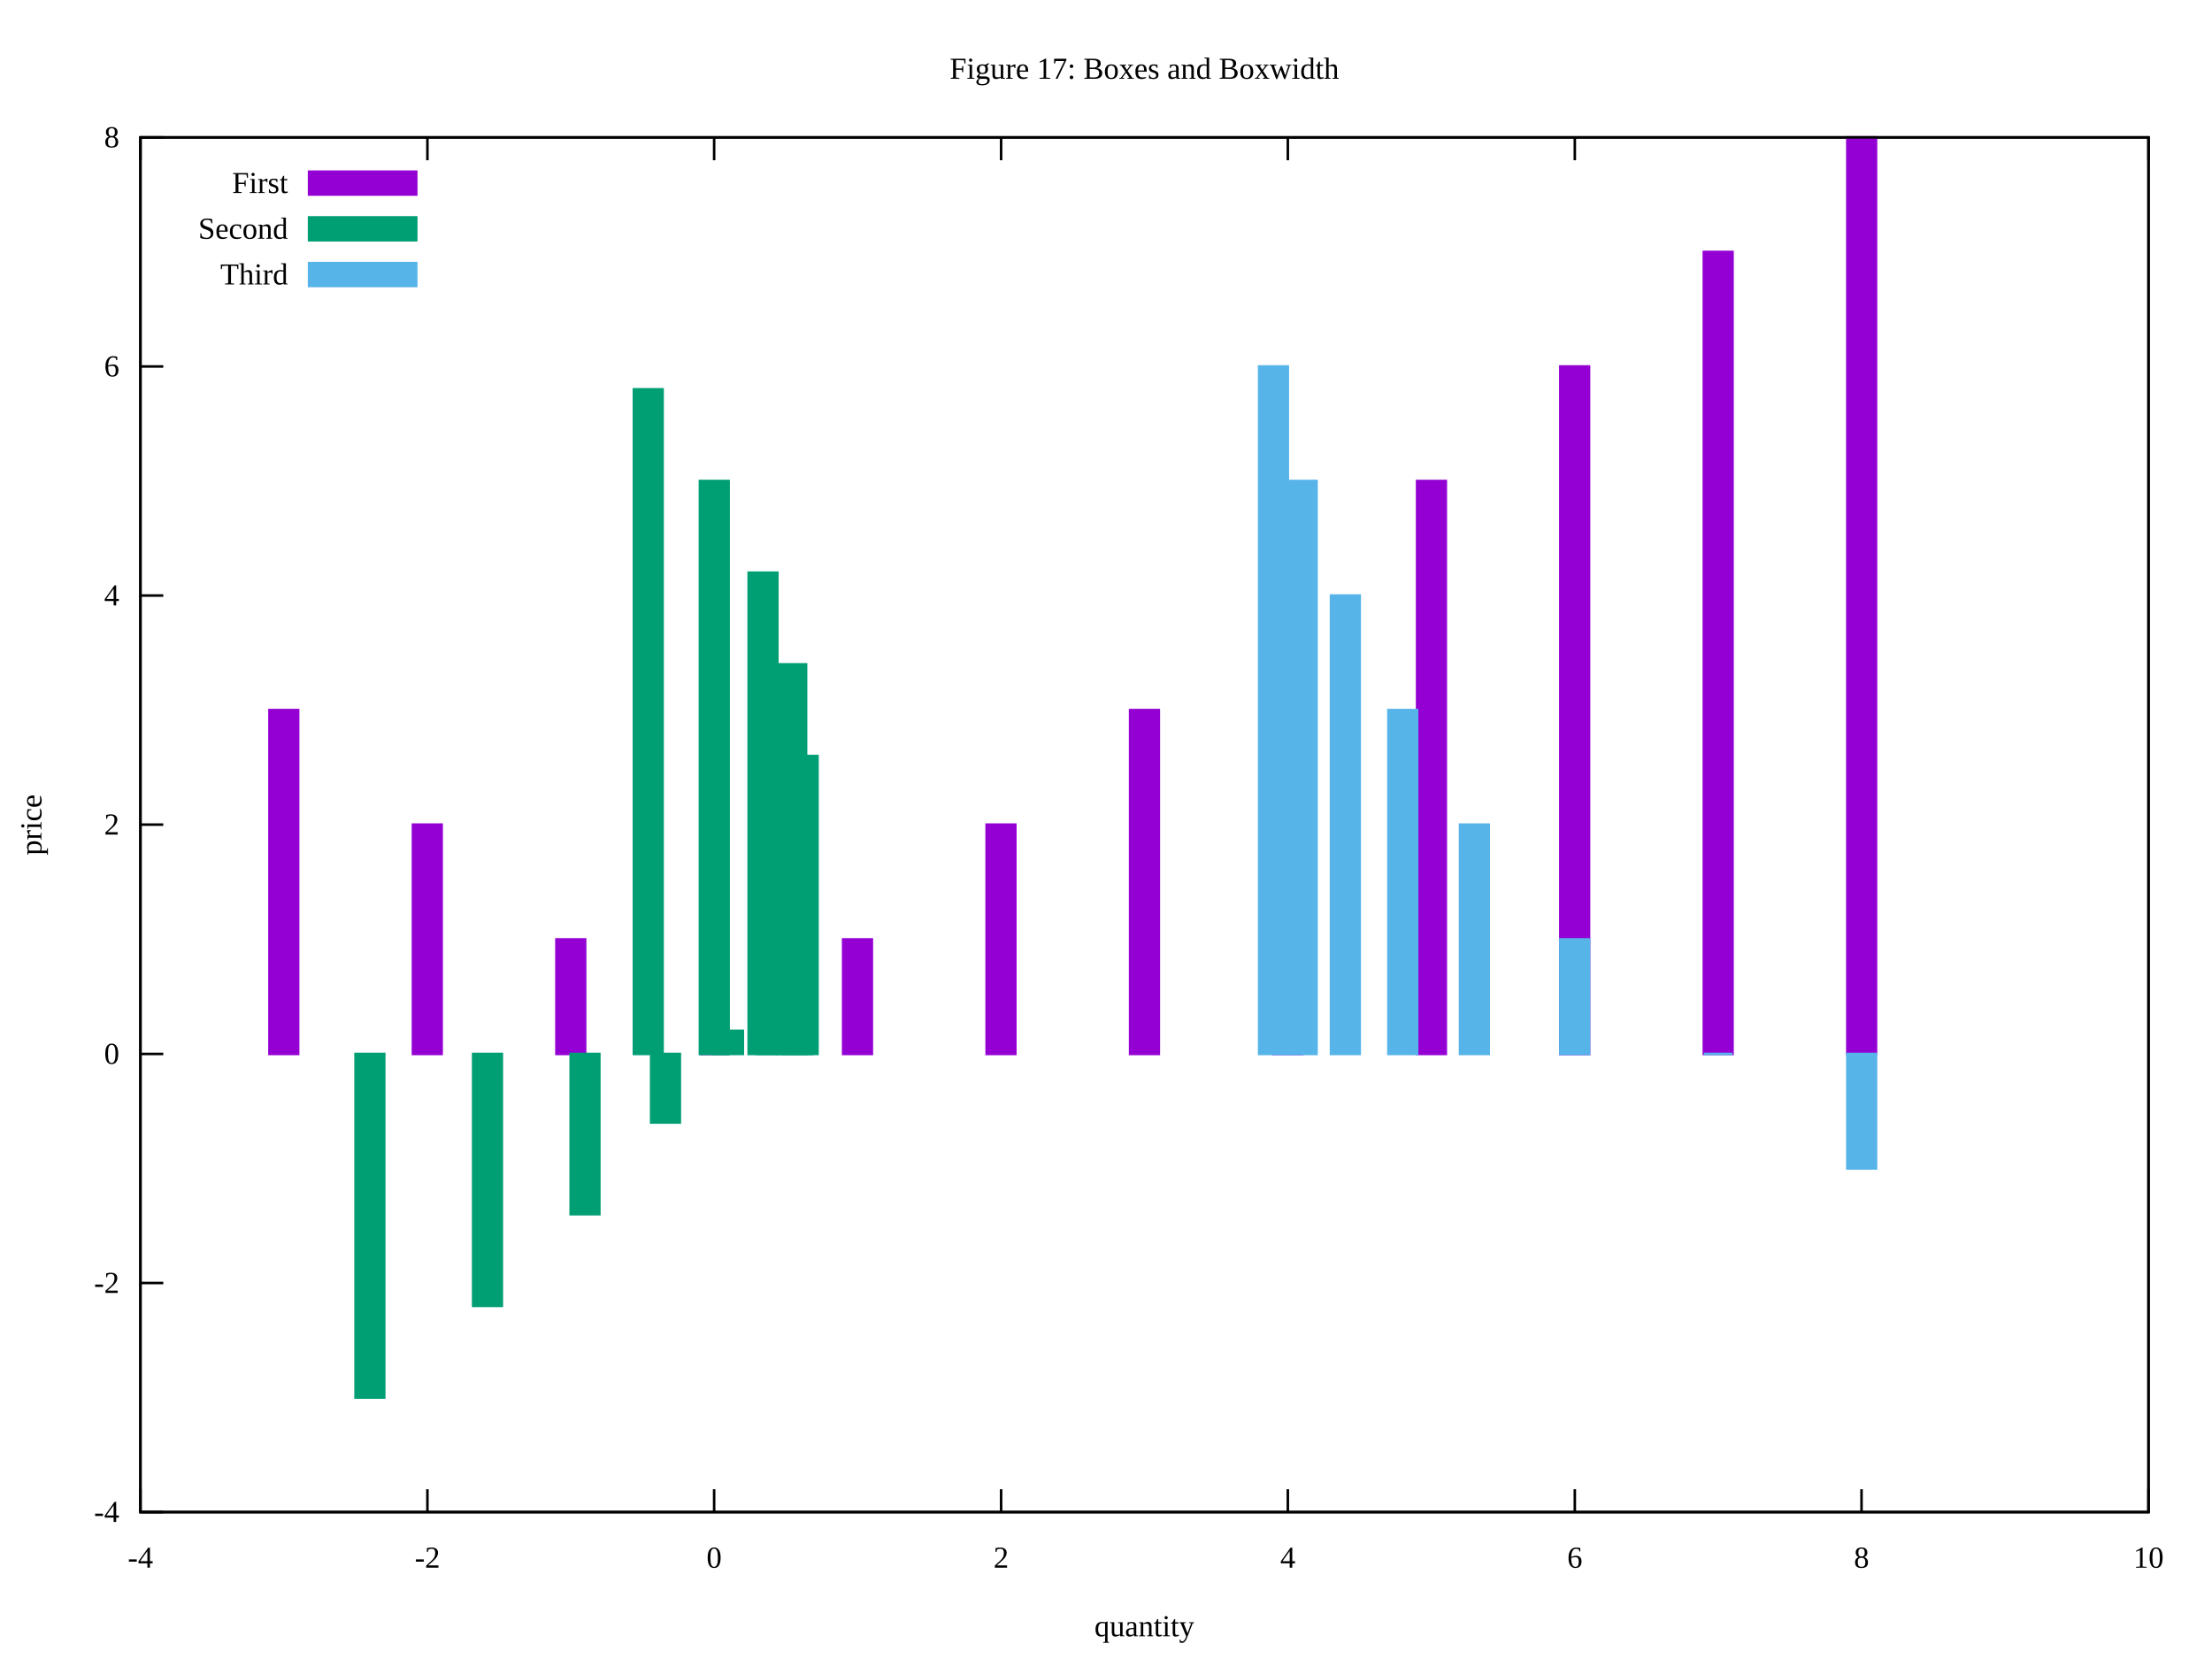
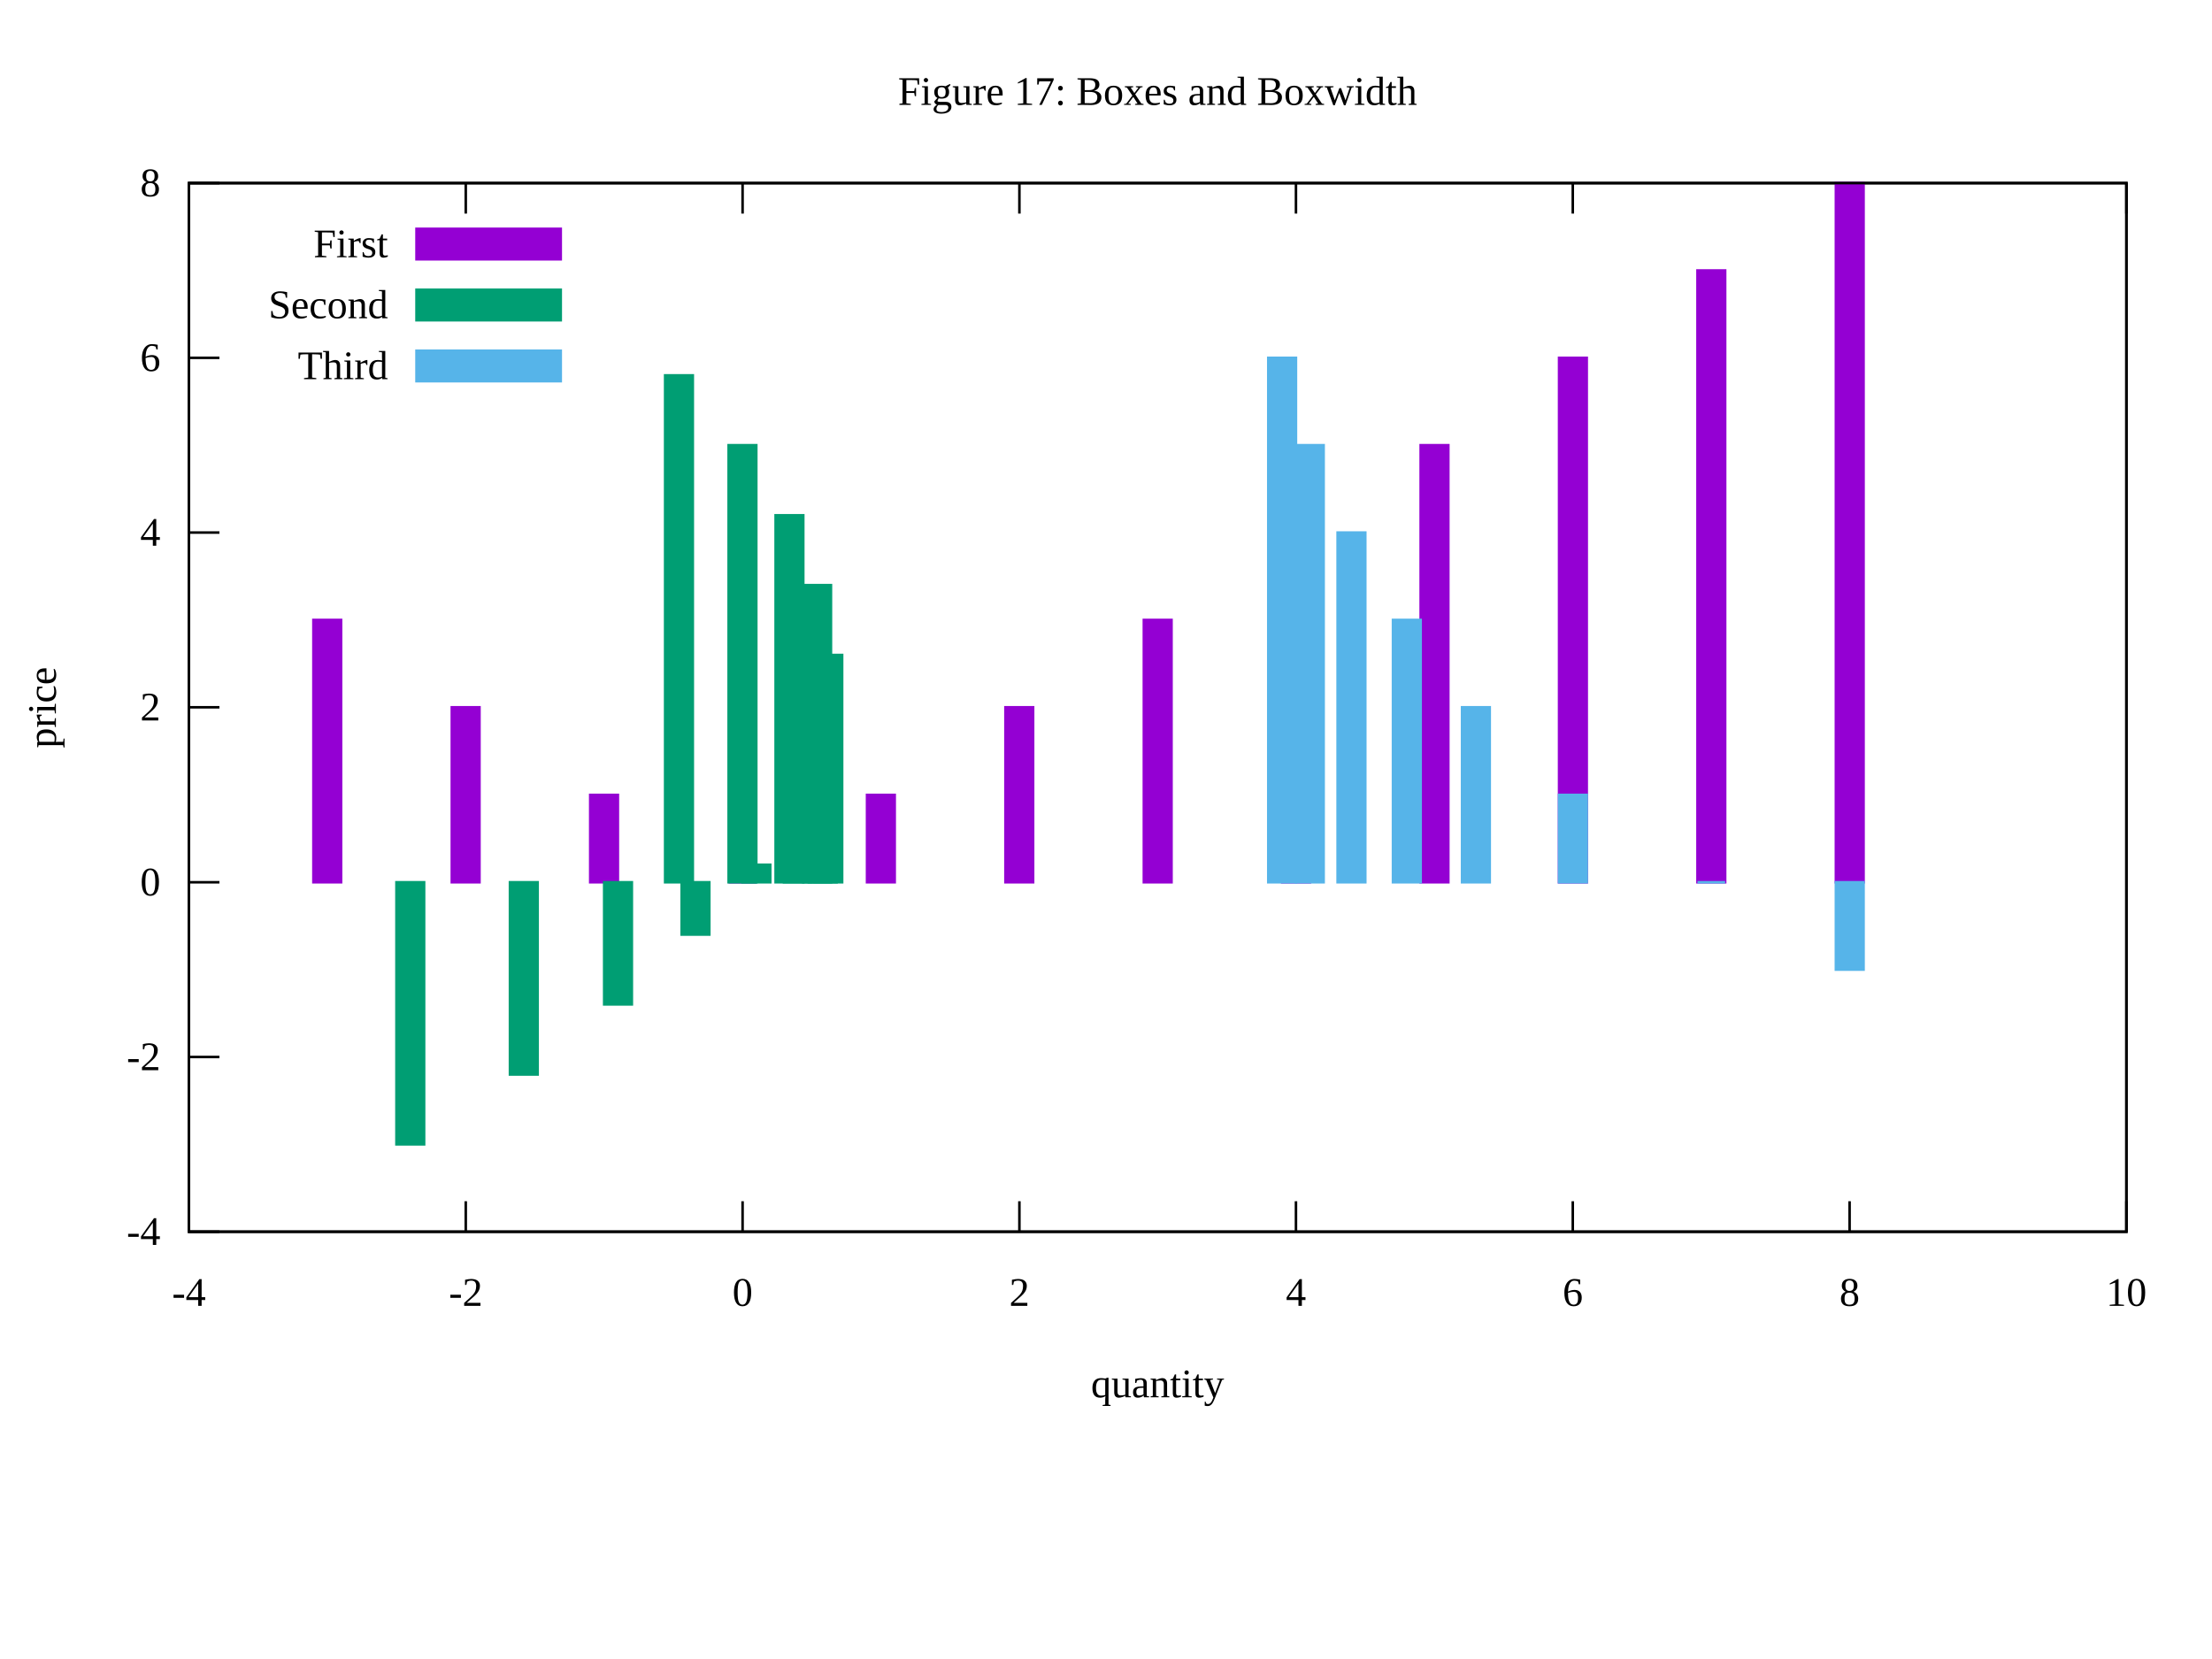
<svg xmlns="http://www.w3.org/2000/svg" xmlns:xlink="http://www.w3.org/1999/xlink" width="871" height="653" viewBox="0 0 871 653">
  <g id="gnuplot_canvas">
    <rect x="0" y="0" width="871" height="653" fill="none" />
    <defs>
      <circle id="gpDot" r="0.5" stroke-width="0.5" />
-       <path id="gpPt0" stroke-width="0.222" stroke="currentColor" d="M-1,0 h2 M0,-1 v2" />
-       <path id="gpPt1" stroke-width="0.222" stroke="currentColor" d="M-1,-1 L1,1 M1,-1 L-1,1" />
-       <path id="gpPt2" stroke-width="0.222" stroke="currentColor" d="M-1,0 L1,0 M0,-1 L0,1 M-1,-1 L1,1 M-1,1 L1,-1" />
-       <rect id="gpPt3" stroke-width="0.222" stroke="currentColor" x="-1" y="-1" width="2" height="2" />
-       <rect id="gpPt4" stroke-width="0.222" stroke="currentColor" fill="currentColor" x="-1" y="-1" width="2" height="2" />
-       <circle id="gpPt5" stroke-width="0.222" stroke="currentColor" cx="0" cy="0" r="1" />
+       <path id="gpPt0" stroke-width="0.167" stroke="currentColor" d="M-1,0 h2 M0,-1 v2" />
+       <path id="gpPt1" stroke-width="0.167" stroke="currentColor" d="M-1,-1 L1,1 M1,-1 L-1,1" />
+       <path id="gpPt2" stroke-width="0.167" stroke="currentColor" d="M-1,0 L1,0 M0,-1 L0,1 M-1,-1 L1,1 M-1,1 L1,-1" />
+       <rect id="gpPt3" stroke-width="0.167" stroke="currentColor" x="-1" y="-1" width="2" height="2" />
+       <rect id="gpPt4" stroke-width="0.167" stroke="currentColor" fill="currentColor" x="-1" y="-1" width="2" height="2" />
+       <circle id="gpPt5" stroke-width="0.167" stroke="currentColor" cx="0" cy="0" r="1" />
      <use xlink:href="#gpPt5" id="gpPt6" fill="currentColor" stroke="none" />
-       <path id="gpPt7" stroke-width="0.222" stroke="currentColor" d="M0,-1.33 L-1.33,0.67 L1.33,0.67 z" />
+       <path id="gpPt7" stroke-width="0.167" stroke="currentColor" d="M0,-1.33 L-1.33,0.67 L1.33,0.67 z" />
      <use xlink:href="#gpPt7" id="gpPt8" fill="currentColor" stroke="none" />
      <use xlink:href="#gpPt7" id="gpPt9" stroke="currentColor" transform="rotate(180)" />
      <use xlink:href="#gpPt9" id="gpPt10" fill="currentColor" stroke="none" />
      <use xlink:href="#gpPt3" id="gpPt11" stroke="currentColor" transform="rotate(45)" />
      <use xlink:href="#gpPt11" id="gpPt12" fill="currentColor" stroke="none" />
-       <path id="gpPt13" stroke-width="0.222" stroke="currentColor" d="M0,1.330 L1.265,0.411 L0.782,-1.067 L-0.782,-1.076 L-1.265,0.411 z" />
+       <path id="gpPt13" stroke-width="0.167" stroke="currentColor" d="M0,1.330 L1.265,0.411 L0.782,-1.067 L-0.782,-1.076 L-1.265,0.411 z" />
      <use xlink:href="#gpPt13" id="gpPt14" fill="currentColor" stroke="none" />
      <filter id="textbox" filterUnits="objectBoundingBox" x="0" y="0" height="1" width="1">
        <feFlood flood-color="white" flood-opacity="1" result="bgnd" />
        <feComposite in="SourceGraphic" in2="bgnd" operator="atop" />
      </filter>
      <filter id="greybox" filterUnits="objectBoundingBox" x="0" y="0" height="1" width="1">
        <feFlood flood-color="lightgrey" flood-opacity="1" result="grey" />
        <feComposite in="SourceGraphic" in2="grey" operator="atop" />
      </filter>
    </defs>
    <g fill="none" color="white" stroke="currentColor" stroke-width="1.00" stroke-linecap="butt" stroke-linejoin="miter">
</g>
    <g fill="none" color="black" stroke="currentColor" stroke-width="1.00" stroke-linecap="butt" stroke-linejoin="miter">
-       <path stroke="black" d="M55.3,595.4 L64.3,595.4  " />
-       <g transform="translate(47.0,599.3)" stroke="none" fill="black" font-family="Times New Roman" font-size="12.00" text-anchor="end">
+       <path stroke="black" d="M74.4,485.0 L86.4,485.0  " />
+       <g transform="translate(63.2,490.2)" stroke="none" fill="black" font-family="Times New Roman" font-size="16.00" text-anchor="end">
        <text>
          <tspan font-family="Times New Roman">-4</tspan>
        </text>
      </g>
    </g>
    <g fill="none" color="black" stroke="currentColor" stroke-width="1.00" stroke-linecap="butt" stroke-linejoin="miter">
-       <path stroke="black" d="M55.3,505.2 L64.3,505.2  " />
-       <g transform="translate(47.0,509.1)" stroke="none" fill="black" font-family="Times New Roman" font-size="12.00" text-anchor="end">
+       <path stroke="black" d="M74.4,416.2 L86.4,416.2  " />
+       <g transform="translate(63.2,421.4)" stroke="none" fill="black" font-family="Times New Roman" font-size="16.00" text-anchor="end">
        <text>
          <tspan font-family="Times New Roman">-2</tspan>
        </text>
      </g>
    </g>
    <g fill="none" color="black" stroke="currentColor" stroke-width="1.00" stroke-linecap="butt" stroke-linejoin="miter">
-       <path stroke="black" d="M55.3,415.0 L64.3,415.0  " />
-       <g transform="translate(47.0,418.9)" stroke="none" fill="black" font-family="Times New Roman" font-size="12.00" text-anchor="end">
+       <path stroke="black" d="M74.4,347.4 L86.4,347.4  " />
+       <g transform="translate(63.2,352.6)" stroke="none" fill="black" font-family="Times New Roman" font-size="16.00" text-anchor="end">
        <text>
          <tspan font-family="Times New Roman"> 0</tspan>
        </text>
      </g>
    </g>
    <g fill="none" color="black" stroke="currentColor" stroke-width="1.00" stroke-linecap="butt" stroke-linejoin="miter">
-       <path stroke="black" d="M55.3,324.7 L64.3,324.7  " />
-       <g transform="translate(47.0,328.6)" stroke="none" fill="black" font-family="Times New Roman" font-size="12.00" text-anchor="end">
+       <path stroke="black" d="M74.4,278.5 L86.4,278.5  " />
+       <g transform="translate(63.2,283.7)" stroke="none" fill="black" font-family="Times New Roman" font-size="16.00" text-anchor="end">
        <text>
          <tspan font-family="Times New Roman"> 2</tspan>
        </text>
      </g>
    </g>
    <g fill="none" color="black" stroke="currentColor" stroke-width="1.00" stroke-linecap="butt" stroke-linejoin="miter">
-       <path stroke="black" d="M55.3,234.5 L64.3,234.5  " />
-       <g transform="translate(47.0,238.4)" stroke="none" fill="black" font-family="Times New Roman" font-size="12.00" text-anchor="end">
+       <path stroke="black" d="M74.4,209.7 L86.4,209.7  " />
+       <g transform="translate(63.2,214.9)" stroke="none" fill="black" font-family="Times New Roman" font-size="16.00" text-anchor="end">
        <text>
          <tspan font-family="Times New Roman"> 4</tspan>
        </text>
      </g>
    </g>
    <g fill="none" color="black" stroke="currentColor" stroke-width="1.00" stroke-linecap="butt" stroke-linejoin="miter">
-       <path stroke="black" d="M55.3,144.3 L64.3,144.3  " />
-       <g transform="translate(47.0,148.2)" stroke="none" fill="black" font-family="Times New Roman" font-size="12.00" text-anchor="end">
+       <path stroke="black" d="M74.4,140.9 L86.4,140.9  " />
+       <g transform="translate(63.2,146.1)" stroke="none" fill="black" font-family="Times New Roman" font-size="16.00" text-anchor="end">
        <text>
          <tspan font-family="Times New Roman"> 6</tspan>
        </text>
      </g>
    </g>
    <g fill="none" color="black" stroke="currentColor" stroke-width="1.00" stroke-linecap="butt" stroke-linejoin="miter">
-       <path stroke="black" d="M55.3,54.1 L64.3,54.1  " />
-       <g transform="translate(47.0,58.0)" stroke="none" fill="black" font-family="Times New Roman" font-size="12.00" text-anchor="end">
+       <path stroke="black" d="M74.4,72.1 L86.4,72.1  " />
+       <g transform="translate(63.2,77.3)" stroke="none" fill="black" font-family="Times New Roman" font-size="16.00" text-anchor="end">
        <text>
          <tspan font-family="Times New Roman"> 8</tspan>
        </text>
      </g>
    </g>
    <g fill="none" color="black" stroke="currentColor" stroke-width="1.00" stroke-linecap="butt" stroke-linejoin="miter">
-       <path stroke="black" d="M55.3,595.4 L55.3,586.4 M55.3,54.1 L55.3,63.1  " />
-       <g transform="translate(55.3,617.3)" stroke="none" fill="black" font-family="Times New Roman" font-size="12.00" text-anchor="middle">
+       <path stroke="black" d="M74.4,485.0 L74.4,473.0 M74.4,72.1 L74.4,84.1  " />
+       <g transform="translate(74.4,514.2)" stroke="none" fill="black" font-family="Times New Roman" font-size="16.00" text-anchor="middle">
        <text>
          <tspan font-family="Times New Roman">-4</tspan>
        </text>
      </g>
    </g>
    <g fill="none" color="black" stroke="currentColor" stroke-width="1.00" stroke-linecap="butt" stroke-linejoin="miter">
-       <path stroke="black" d="M168.3,595.4 L168.3,586.4 M168.3,54.1 L168.3,63.1  " />
-       <g transform="translate(168.3,617.3)" stroke="none" fill="black" font-family="Times New Roman" font-size="12.00" text-anchor="middle">
+       <path stroke="black" d="M183.4,485.0 L183.4,473.0 M183.4,72.1 L183.4,84.1  " />
+       <g transform="translate(183.4,514.2)" stroke="none" fill="black" font-family="Times New Roman" font-size="16.00" text-anchor="middle">
        <text>
          <tspan font-family="Times New Roman">-2</tspan>
        </text>
      </g>
    </g>
    <g fill="none" color="black" stroke="currentColor" stroke-width="1.00" stroke-linecap="butt" stroke-linejoin="miter">
-       <path stroke="black" d="M281.2,595.4 L281.2,586.4 M281.2,54.1 L281.2,63.1  " />
-       <g transform="translate(281.2,617.3)" stroke="none" fill="black" font-family="Times New Roman" font-size="12.00" text-anchor="middle">
+       <path stroke="black" d="M292.4,485.0 L292.4,473.0 M292.4,72.1 L292.4,84.1  " />
+       <g transform="translate(292.4,514.2)" stroke="none" fill="black" font-family="Times New Roman" font-size="16.00" text-anchor="middle">
        <text>
          <tspan font-family="Times New Roman"> 0</tspan>
        </text>
      </g>
    </g>
    <g fill="none" color="black" stroke="currentColor" stroke-width="1.00" stroke-linecap="butt" stroke-linejoin="miter">
-       <path stroke="black" d="M394.2,595.4 L394.2,586.4 M394.2,54.1 L394.2,63.1  " />
-       <g transform="translate(394.2,617.3)" stroke="none" fill="black" font-family="Times New Roman" font-size="12.00" text-anchor="middle">
+       <path stroke="black" d="M401.4,485.0 L401.4,473.0 M401.4,72.1 L401.4,84.1  " />
+       <g transform="translate(401.4,514.2)" stroke="none" fill="black" font-family="Times New Roman" font-size="16.00" text-anchor="middle">
        <text>
          <tspan font-family="Times New Roman"> 2</tspan>
        </text>
      </g>
    </g>
    <g fill="none" color="black" stroke="currentColor" stroke-width="1.00" stroke-linecap="butt" stroke-linejoin="miter">
-       <path stroke="black" d="M507.1,595.4 L507.1,586.4 M507.1,54.1 L507.1,63.1  " />
-       <g transform="translate(507.1,617.3)" stroke="none" fill="black" font-family="Times New Roman" font-size="12.00" text-anchor="middle">
+       <path stroke="black" d="M510.3,485.0 L510.3,473.0 M510.3,72.1 L510.3,84.1  " />
+       <g transform="translate(510.3,514.2)" stroke="none" fill="black" font-family="Times New Roman" font-size="16.00" text-anchor="middle">
        <text>
          <tspan font-family="Times New Roman"> 4</tspan>
        </text>
      </g>
    </g>
    <g fill="none" color="black" stroke="currentColor" stroke-width="1.00" stroke-linecap="butt" stroke-linejoin="miter">
-       <path stroke="black" d="M620.1,595.4 L620.1,586.4 M620.1,54.1 L620.1,63.1  " />
-       <g transform="translate(620.1,617.3)" stroke="none" fill="black" font-family="Times New Roman" font-size="12.00" text-anchor="middle">
+       <path stroke="black" d="M619.3,485.0 L619.3,473.0 M619.3,72.1 L619.3,84.1  " />
+       <g transform="translate(619.3,514.2)" stroke="none" fill="black" font-family="Times New Roman" font-size="16.00" text-anchor="middle">
        <text>
          <tspan font-family="Times New Roman"> 6</tspan>
        </text>
      </g>
    </g>
    <g fill="none" color="black" stroke="currentColor" stroke-width="1.00" stroke-linecap="butt" stroke-linejoin="miter">
-       <path stroke="black" d="M733.0,595.4 L733.0,586.4 M733.0,54.1 L733.0,63.1  " />
-       <g transform="translate(733.0,617.3)" stroke="none" fill="black" font-family="Times New Roman" font-size="12.00" text-anchor="middle">
+       <path stroke="black" d="M728.3,485.0 L728.3,473.0 M728.3,72.1 L728.3,84.1  " />
+       <g transform="translate(728.3,514.2)" stroke="none" fill="black" font-family="Times New Roman" font-size="16.00" text-anchor="middle">
        <text>
          <tspan font-family="Times New Roman"> 8</tspan>
        </text>
      </g>
    </g>
    <g fill="none" color="black" stroke="currentColor" stroke-width="1.00" stroke-linecap="butt" stroke-linejoin="miter">
-       <path stroke="black" d="M846.0,595.4 L846.0,586.4 M846.0,54.1 L846.0,63.1  " />
-       <g transform="translate(846.0,617.3)" stroke="none" fill="black" font-family="Times New Roman" font-size="12.00" text-anchor="middle">
+       <path stroke="black" d="M837.3,485.0 L837.3,473.0 M837.3,72.1 L837.3,84.1  " />
+       <g transform="translate(837.3,514.2)" stroke="none" fill="black" font-family="Times New Roman" font-size="16.00" text-anchor="middle">
        <text>
          <tspan font-family="Times New Roman"> 10</tspan>
        </text>
      </g>
    </g>
    <g fill="none" color="black" stroke="currentColor" stroke-width="1.00" stroke-linecap="butt" stroke-linejoin="miter">
</g>
    <g fill="none" color="black" stroke="currentColor" stroke-width="1.00" stroke-linecap="butt" stroke-linejoin="miter">
-       <path stroke="black" d="M55.3,54.1 L55.3,595.4 L846.0,595.4 L846.0,54.1 L55.3,54.1 Z  " />
-     </g>
-     <g fill="none" color="black" stroke="currentColor" stroke-width="1.00" stroke-linecap="butt" stroke-linejoin="miter">
-       <g transform="translate(16.3,324.8) rotate(270)" stroke="none" fill="black" font-family="Times New Roman" font-size="12.00" text-anchor="middle">
+       <path stroke="black" d="M74.4,72.1 L74.4,485.0 L837.3,485.0 L837.3,72.1 L74.4,72.1 Z  " />
+     </g>
+     <g fill="none" color="black" stroke="currentColor" stroke-width="1.00" stroke-linecap="butt" stroke-linejoin="miter">
+       <g transform="translate(22.0,278.6) rotate(270)" stroke="none" fill="black" font-family="Times New Roman" font-size="16.00" text-anchor="middle">
        <text>
          <tspan font-family="Times New Roman">price</tspan>
        </text>
      </g>
    </g>
    <g fill="none" color="black" stroke="currentColor" stroke-width="1.00" stroke-linecap="butt" stroke-linejoin="miter">
-       <g transform="translate(450.6,644.3)" stroke="none" fill="black" font-family="Times New Roman" font-size="12.00" text-anchor="middle">
+       <g transform="translate(455.8,550.2)" stroke="none" fill="black" font-family="Times New Roman" font-size="16.00" text-anchor="middle">
        <text>
          <tspan font-family="Times New Roman">quantity</tspan>
        </text>
      </g>
    </g>
    <g fill="none" color="black" stroke="currentColor" stroke-width="1.00" stroke-linecap="butt" stroke-linejoin="miter">
-       <g transform="translate(450.6,31.0)" stroke="none" fill="black" font-family="Times New Roman" font-size="12.00" text-anchor="middle">
+       <g transform="translate(455.8,41.3)" stroke="none" fill="black" font-family="Times New Roman" font-size="16.00" text-anchor="middle">
        <text>
          <tspan font-family="Times New Roman">Figure 17: Boxes and Boxwidth</tspan>
        </text>
      </g>
    </g>
    <g id="gnuplot_plot_1">
      <g fill="none" color="black" stroke="currentColor" stroke-width="1.00" stroke-linecap="butt" stroke-linejoin="miter">
-         <g transform="translate(113.4,76.0)" stroke="none" fill="black" font-family="Times New Roman" font-size="12.00" text-anchor="end">
+         <g transform="translate(152.8,101.3)" stroke="none" fill="black" font-family="Times New Roman" font-size="16.00" text-anchor="end">
          <text>
            <tspan font-family="Times New Roman">First</tspan>
          </text>
        </g>
      </g>
      <g fill="none" color="black" stroke="currentColor" stroke-width="1.00" stroke-linecap="butt" stroke-linejoin="miter">
        <g stroke="none" shape-rendering="crispEdges">
-           <polygon fill="rgb(148,   0, 211)" points="121.7,76.6 163.9,76.6 163.9,67.6 121.7,67.6 " />
-         </g>
-         <path stroke="rgb(148,   0, 211)" d="M121.7,76.6 L163.9,76.6 L163.9,67.6 L121.7,67.6 L121.7,76.6 Z  " />
-       </g>
-       <g fill="none" color="black" stroke="currentColor" stroke-width="1.00" stroke-linecap="butt" stroke-linejoin="miter">
-         <g stroke="none" shape-rendering="crispEdges">
-           <polygon fill="rgb(148,   0, 211)" points="106.1,415.0 117.5,415.0 117.5,279.5 106.1,279.5 " />
-         </g>
-         <path stroke="rgb(148,   0, 211)" d="M106.1,415.0 L106.1,279.6 L117.4,279.6 L117.4,415.0 L106.1,415.0 Z  " />
-         <g stroke="none" shape-rendering="crispEdges">
-           <polygon fill="rgb(148,   0, 211)" points="162.6,415.0 174.0,415.0 174.0,324.6 162.6,324.6 " />
-         </g>
-         <path stroke="rgb(148,   0, 211)" d="M162.6,415.0 L162.6,324.7 L173.9,324.7 L173.9,415.0 L162.6,415.0 Z  " />
-         <g stroke="none" shape-rendering="crispEdges">
-           <polygon fill="rgb(148,   0, 211)" points="219.1,415.0 230.5,415.0 230.5,369.8 219.1,369.8 " />
-         </g>
-         <path stroke="rgb(148,   0, 211)" d="M219.1,415.0 L219.1,369.9 L230.4,369.9 L230.4,415.0 L219.1,415.0 Z  " />
-         <g stroke="none" shape-rendering="crispEdges">
-           <polygon fill="rgb(148,   0, 211)" points="275.6,415.0 287.0,415.0 287.0,414.9 275.6,414.9 " />
-         </g>
-         <path stroke="rgb(148,   0, 211)" d="M275.6,415.0 L286.9,415.0 L275.6,415.0 Z  " />
-         <g stroke="none" shape-rendering="crispEdges">
-           <polygon fill="rgb(148,   0, 211)" points="332.0,415.0 343.4,415.0 343.4,369.8 332.0,369.8 " />
-         </g>
-         <path stroke="rgb(148,   0, 211)" d="M332.0,415.0 L332.0,369.9 L343.3,369.9 L343.3,415.0 L332.0,415.0 Z  " />
-         <g stroke="none" shape-rendering="crispEdges">
-           <polygon fill="rgb(148,   0, 211)" points="388.5,415.0 399.9,415.0 399.9,324.6 388.5,324.6 " />
-         </g>
-         <path stroke="rgb(148,   0, 211)" d="M388.5,415.0 L388.5,324.7 L399.8,324.7 L399.8,415.0 L388.5,415.0 Z  " />
-         <g stroke="none" shape-rendering="crispEdges">
-           <polygon fill="rgb(148,   0, 211)" points="445.0,415.0 456.4,415.0 456.4,279.5 445.0,279.5 " />
-         </g>
-         <path stroke="rgb(148,   0, 211)" d="M445.0,415.0 L445.0,279.6 L456.3,279.6 L456.3,415.0 L445.0,415.0 Z  " />
-         <g stroke="none" shape-rendering="crispEdges">
-           <polygon fill="rgb(148,   0, 211)" points="501.5,415.0 512.9,415.0 512.9,234.4 501.5,234.4 " />
-         </g>
-         <path stroke="rgb(148,   0, 211)" d="M501.5,415.0 L501.5,234.5 L512.8,234.5 L512.8,415.0 L501.5,415.0 Z  " />
-         <g stroke="none" shape-rendering="crispEdges">
-           <polygon fill="rgb(148,   0, 211)" points="558.0,415.0 569.4,415.0 569.4,189.3 558.0,189.3 " />
-         </g>
-         <path stroke="rgb(148,   0, 211)" d="M558.0,415.0 L558.0,189.4 L569.3,189.4 L569.3,415.0 L558.0,415.0 Z  " />
-         <g stroke="none" shape-rendering="crispEdges">
-           <polygon fill="rgb(148,   0, 211)" points="614.4,415.0 625.8,415.0 625.8,144.2 614.4,144.2 " />
-         </g>
-         <path stroke="rgb(148,   0, 211)" d="M614.4,415.0 L614.4,144.3 L625.7,144.3 L625.7,415.0 L614.4,415.0 Z  " />
-         <g stroke="none" shape-rendering="crispEdges">
-           <polygon fill="rgb(148,   0, 211)" points="670.9,415.0 682.3,415.0 682.3,99.1 670.9,99.1 " />
-         </g>
-         <path stroke="rgb(148,   0, 211)" d="M670.9,415.0 L670.9,99.2 L682.2,99.2 L682.2,415.0 L670.9,415.0 Z  " />
-         <g stroke="none" shape-rendering="crispEdges">
-           <polygon fill="rgb(148,   0, 211)" points="727.4,415.0 738.8,415.0 738.8,54.0 727.4,54.0 " />
-         </g>
-         <path stroke="rgb(148,   0, 211)" d="M727.4,415.0 L727.4,54.1 L738.7,54.1 L738.7,415.0 L727.4,415.0 Z  " />
+           <polygon fill="rgb(148,   0, 211)" points="164.0,102.1 220.8,102.1 220.8,90.1 164.0,90.1 " />
+         </g>
+         <path stroke="rgb(148,   0, 211)" d="M164.0,102.1 L220.8,102.1 L220.8,90.1 L164.0,90.1 L164.0,102.1 Z  " />
+       </g>
+       <g fill="none" color="black" stroke="currentColor" stroke-width="1.00" stroke-linecap="butt" stroke-linejoin="miter">
+         <g stroke="none" shape-rendering="crispEdges">
+           <polygon fill="rgb(148,   0, 211)" points="123.4,347.4 134.4,347.4 134.4,244.0 123.4,244.0 " />
+         </g>
+         <path stroke="rgb(148,   0, 211)" d="M123.4,347.4 L123.4,244.1 L134.3,244.1 L134.3,347.4 L123.4,347.4 Z  " />
+         <g stroke="none" shape-rendering="crispEdges">
+           <polygon fill="rgb(148,   0, 211)" points="177.9,347.4 188.9,347.4 188.9,278.4 177.9,278.4 " />
+         </g>
+         <path stroke="rgb(148,   0, 211)" d="M177.9,347.4 L177.9,278.5 L188.8,278.5 L188.8,347.4 L177.9,347.4 Z  " />
+         <g stroke="none" shape-rendering="crispEdges">
+           <polygon fill="rgb(148,   0, 211)" points="232.4,347.4 243.4,347.4 243.4,312.9 232.4,312.9 " />
+         </g>
+         <path stroke="rgb(148,   0, 211)" d="M232.4,347.4 L232.4,313.0 L243.3,313.0 L243.3,347.4 L232.4,347.4 Z  " />
+         <g stroke="none" shape-rendering="crispEdges">
+           <polygon fill="rgb(148,   0, 211)" points="286.9,347.4 297.9,347.4 297.9,347.3 286.9,347.3 " />
+         </g>
+         <path stroke="rgb(148,   0, 211)" d="M286.9,347.4 L297.8,347.4 L286.9,347.4 Z  " />
+         <g stroke="none" shape-rendering="crispEdges">
+           <polygon fill="rgb(148,   0, 211)" points="341.4,347.4 352.4,347.4 352.4,312.9 341.4,312.9 " />
+         </g>
+         <path stroke="rgb(148,   0, 211)" d="M341.4,347.4 L341.4,313.0 L352.3,313.0 L352.3,347.4 L341.4,347.4 Z  " />
+         <g stroke="none" shape-rendering="crispEdges">
+           <polygon fill="rgb(148,   0, 211)" points="395.9,347.4 406.9,347.4 406.9,278.4 395.9,278.4 " />
+         </g>
+         <path stroke="rgb(148,   0, 211)" d="M395.9,347.4 L395.9,278.5 L406.8,278.5 L406.8,347.4 L395.9,347.4 Z  " />
+         <g stroke="none" shape-rendering="crispEdges">
+           <polygon fill="rgb(148,   0, 211)" points="450.4,347.4 461.4,347.4 461.4,244.0 450.4,244.0 " />
+         </g>
+         <path stroke="rgb(148,   0, 211)" d="M450.4,347.4 L450.4,244.1 L461.3,244.1 L461.3,347.4 L450.4,347.4 Z  " />
+         <g stroke="none" shape-rendering="crispEdges">
+           <polygon fill="rgb(148,   0, 211)" points="504.9,347.4 515.9,347.4 515.9,209.6 504.9,209.6 " />
+         </g>
+         <path stroke="rgb(148,   0, 211)" d="M504.9,347.4 L504.9,209.7 L515.8,209.7 L515.8,347.4 L504.9,347.4 Z  " />
+         <g stroke="none" shape-rendering="crispEdges">
+           <polygon fill="rgb(148,   0, 211)" points="559.4,347.4 570.4,347.4 570.4,175.2 559.4,175.2 " />
+         </g>
+         <path stroke="rgb(148,   0, 211)" d="M559.4,347.4 L559.4,175.3 L570.3,175.3 L570.3,347.4 L559.4,347.4 Z  " />
+         <g stroke="none" shape-rendering="crispEdges">
+           <polygon fill="rgb(148,   0, 211)" points="613.9,347.4 624.9,347.4 624.9,140.8 613.9,140.8 " />
+         </g>
+         <path stroke="rgb(148,   0, 211)" d="M613.9,347.4 L613.9,140.9 L624.8,140.9 L624.8,347.4 L613.9,347.4 Z  " />
+         <g stroke="none" shape-rendering="crispEdges">
+           <polygon fill="rgb(148,   0, 211)" points="668.4,347.4 679.4,347.4 679.4,106.4 668.4,106.4 " />
+         </g>
+         <path stroke="rgb(148,   0, 211)" d="M668.4,347.4 L668.4,106.5 L679.3,106.5 L679.3,347.4 L668.4,347.4 Z  " />
+         <g stroke="none" shape-rendering="crispEdges">
+           <polygon fill="rgb(148,   0, 211)" points="722.9,347.4 733.9,347.4 733.9,72.0 722.9,72.0 " />
+         </g>
+         <path stroke="rgb(148,   0, 211)" d="M722.9,347.4 L722.9,72.1 L733.8,72.1 L733.8,347.4 L722.9,347.4 Z  " />
      </g>
    </g>
    <g id="gnuplot_plot_2">
      <g fill="none" color="black" stroke="currentColor" stroke-width="1.00" stroke-linecap="butt" stroke-linejoin="miter">
-         <g transform="translate(113.4,94.0)" stroke="none" fill="black" font-family="Times New Roman" font-size="12.00" text-anchor="end">
+         <g transform="translate(152.8,125.3)" stroke="none" fill="black" font-family="Times New Roman" font-size="16.00" text-anchor="end">
          <text>
            <tspan font-family="Times New Roman">Second</tspan>
          </text>
        </g>
      </g>
      <g fill="none" color="black" stroke="currentColor" stroke-width="1.00" stroke-linecap="butt" stroke-linejoin="miter">
        <g stroke="none" shape-rendering="crispEdges">
-           <polygon fill="rgb(  0, 158, 115)" points="121.7,94.6 163.9,94.6 163.9,85.6 121.7,85.6 " />
-         </g>
-         <path stroke="rgb(  0, 158, 115)" d="M121.7,94.6 L163.9,94.6 L163.9,85.6 L121.7,85.6 L121.7,94.6 Z  " />
-       </g>
-       <g fill="none" color="black" stroke="currentColor" stroke-width="1.00" stroke-linecap="butt" stroke-linejoin="miter">
-         <g stroke="none" shape-rendering="crispEdges">
-           <polygon fill="rgb(  0, 158, 115)" points="140.0,550.3 151.4,550.3 151.4,414.9 140.0,414.9 " />
-         </g>
-         <path stroke="rgb(  0, 158, 115)" d="M140.0,415.0 L140.0,550.3 L151.3,550.3 L151.3,415.0 L140.0,415.0 Z  " />
-         <g stroke="none" shape-rendering="crispEdges">
-           <polygon fill="rgb(  0, 158, 115)" points="186.3,514.2 197.7,514.2 197.7,414.9 186.3,414.9 " />
-         </g>
-         <path stroke="rgb(  0, 158, 115)" d="M186.3,415.0 L186.3,514.2 L197.6,514.2 L197.6,415.0 L186.3,415.0 Z  " />
-         <g stroke="none" shape-rendering="crispEdges">
-           <polygon fill="rgb(  0, 158, 115)" points="224.7,478.1 236.1,478.1 236.1,414.9 224.7,414.9 " />
-         </g>
-         <path stroke="rgb(  0, 158, 115)" d="M224.7,415.0 L224.7,478.1 L236.0,478.1 L236.0,415.0 L224.7,415.0 Z  " />
-         <g stroke="none" shape-rendering="crispEdges">
-           <polygon fill="rgb(  0, 158, 115)" points="256.4,442.0 267.8,442.0 267.8,414.9 256.4,414.9 " />
-         </g>
-         <path stroke="rgb(  0, 158, 115)" d="M256.4,415.0 L256.4,442.0 L267.7,442.0 L267.7,415.0 L256.4,415.0 Z  " />
-         <g stroke="none" shape-rendering="crispEdges">
-           <polygon fill="rgb(  0, 158, 115)" points="281.2,415.0 292.6,415.0 292.6,405.8 281.2,405.8 " />
-         </g>
-         <path stroke="rgb(  0, 158, 115)" d="M281.2,415.0 L281.2,405.9 L292.5,405.9 L292.5,415.0 L281.2,415.0 Z  " />
-         <g stroke="none" shape-rendering="crispEdges">
-           <polygon fill="rgb(  0, 158, 115)" points="298.2,415.0 309.6,415.0 309.6,369.8 298.2,369.8 " />
-         </g>
-         <path stroke="rgb(  0, 158, 115)" d="M298.2,415.0 L298.2,369.9 L309.5,369.9 L309.5,415.0 L298.2,415.0 Z  " />
-         <g stroke="none" shape-rendering="crispEdges">
-           <polygon fill="rgb(  0, 158, 115)" points="308.3,415.0 319.7,415.0 319.7,333.7 308.3,333.7 " />
-         </g>
-         <path stroke="rgb(  0, 158, 115)" d="M308.3,415.0 L308.3,333.8 L319.6,333.8 L319.6,415.0 L308.3,415.0 Z  " />
-         <g stroke="none" shape-rendering="crispEdges">
-           <polygon fill="rgb(  0, 158, 115)" points="310.6,415.0 322.0,415.0 322.0,297.6 310.6,297.6 " />
-         </g>
-         <path stroke="rgb(  0, 158, 115)" d="M310.6,415.0 L310.6,297.7 L321.9,297.7 L321.9,415.0 L310.6,415.0 Z  " />
-         <g stroke="none" shape-rendering="crispEdges">
-           <polygon fill="rgb(  0, 158, 115)" points="306.1,415.0 317.5,415.0 317.5,261.5 306.1,261.5 " />
-         </g>
-         <path stroke="rgb(  0, 158, 115)" d="M306.1,415.0 L306.1,261.6 L317.4,261.6 L317.4,415.0 L306.1,415.0 Z  " />
-         <g stroke="none" shape-rendering="crispEdges">
-           <polygon fill="rgb(  0, 158, 115)" points="294.8,415.0 306.2,415.0 306.2,225.4 294.8,225.4 " />
-         </g>
-         <path stroke="rgb(  0, 158, 115)" d="M294.8,415.0 L294.8,225.5 L306.1,225.5 L306.1,415.0 L294.8,415.0 Z  " />
-         <g stroke="none" shape-rendering="crispEdges">
-           <polygon fill="rgb(  0, 158, 115)" points="275.6,415.0 287.0,415.0 287.0,189.3 275.6,189.3 " />
-         </g>
-         <path stroke="rgb(  0, 158, 115)" d="M275.6,415.0 L275.6,189.4 L286.9,189.4 L286.9,415.0 L275.6,415.0 Z  " />
-         <g stroke="none" shape-rendering="crispEdges">
-           <polygon fill="rgb(  0, 158, 115)" points="249.6,415.0 261.0,415.0 261.0,153.2 249.6,153.2 " />
-         </g>
-         <path stroke="rgb(  0, 158, 115)" d="M249.6,415.0 L249.6,153.3 L260.9,153.3 L260.9,415.0 L249.6,415.0 Z  " />
+           <polygon fill="rgb(  0, 158, 115)" points="164.0,126.1 220.8,126.1 220.8,114.1 164.0,114.1 " />
+         </g>
+         <path stroke="rgb(  0, 158, 115)" d="M164.0,126.1 L220.8,126.1 L220.8,114.1 L164.0,114.1 L164.0,126.1 Z  " />
+       </g>
+       <g fill="none" color="black" stroke="currentColor" stroke-width="1.00" stroke-linecap="butt" stroke-linejoin="miter">
+         <g stroke="none" shape-rendering="crispEdges">
+           <polygon fill="rgb(  0, 158, 115)" points="156.1,450.6 167.1,450.6 167.1,347.3 156.1,347.3 " />
+         </g>
+         <path stroke="rgb(  0, 158, 115)" d="M156.1,347.4 L156.1,450.6 L167.0,450.6 L167.0,347.4 L156.1,347.4 Z  " />
+         <g stroke="none" shape-rendering="crispEdges">
+           <polygon fill="rgb(  0, 158, 115)" points="200.8,423.1 211.8,423.1 211.8,347.3 200.8,347.3 " />
+         </g>
+         <path stroke="rgb(  0, 158, 115)" d="M200.8,347.4 L200.8,423.1 L211.7,423.1 L211.7,347.4 L200.8,347.4 Z  " />
+         <g stroke="none" shape-rendering="crispEdges">
+           <polygon fill="rgb(  0, 158, 115)" points="237.9,395.5 248.9,395.5 248.9,347.3 237.9,347.3 " />
+         </g>
+         <path stroke="rgb(  0, 158, 115)" d="M237.9,347.4 L237.9,395.5 L248.8,395.5 L248.8,347.4 L237.9,347.4 Z  " />
+         <g stroke="none" shape-rendering="crispEdges">
+           <polygon fill="rgb(  0, 158, 115)" points="268.4,368.0 279.4,368.0 279.4,347.3 268.4,347.3 " />
+         </g>
+         <path stroke="rgb(  0, 158, 115)" d="M268.4,347.4 L268.4,368.0 L279.3,368.0 L279.3,347.4 L268.4,347.4 Z  " />
+         <g stroke="none" shape-rendering="crispEdges">
+           <polygon fill="rgb(  0, 158, 115)" points="292.4,347.4 303.4,347.4 303.4,340.4 292.4,340.4 " />
+         </g>
+         <path stroke="rgb(  0, 158, 115)" d="M292.4,347.4 L292.4,340.5 L303.3,340.5 L303.3,347.4 L292.4,347.4 Z  " />
+         <g stroke="none" shape-rendering="crispEdges">
+           <polygon fill="rgb(  0, 158, 115)" points="308.7,347.4 319.7,347.4 319.7,312.9 308.7,312.9 " />
+         </g>
+         <path stroke="rgb(  0, 158, 115)" d="M308.7,347.4 L308.7,313.0 L319.6,313.0 L319.6,347.4 L308.7,347.4 Z  " />
+         <g stroke="none" shape-rendering="crispEdges">
+           <polygon fill="rgb(  0, 158, 115)" points="318.5,347.4 329.5,347.4 329.5,285.3 318.5,285.3 " />
+         </g>
+         <path stroke="rgb(  0, 158, 115)" d="M318.5,347.4 L318.5,285.4 L329.4,285.4 L329.4,347.4 L318.5,347.4 Z  " />
+         <g stroke="none" shape-rendering="crispEdges">
+           <polygon fill="rgb(  0, 158, 115)" points="320.7,347.4 331.7,347.4 331.7,257.8 320.7,257.8 " />
+         </g>
+         <path stroke="rgb(  0, 158, 115)" d="M320.7,347.4 L320.7,257.9 L331.6,257.9 L331.6,347.4 L320.7,347.4 Z  " />
+         <g stroke="none" shape-rendering="crispEdges">
+           <polygon fill="rgb(  0, 158, 115)" points="316.3,347.4 327.3,347.4 327.3,230.3 316.3,230.3 " />
+         </g>
+         <path stroke="rgb(  0, 158, 115)" d="M316.3,347.4 L316.3,230.4 L327.2,230.4 L327.2,347.4 L316.3,347.4 Z  " />
+         <g stroke="none" shape-rendering="crispEdges">
+           <polygon fill="rgb(  0, 158, 115)" points="305.4,347.4 316.4,347.4 316.4,202.8 305.4,202.8 " />
+         </g>
+         <path stroke="rgb(  0, 158, 115)" d="M305.4,347.4 L305.4,202.9 L316.3,202.9 L316.3,347.4 L305.4,347.4 Z  " />
+         <g stroke="none" shape-rendering="crispEdges">
+           <polygon fill="rgb(  0, 158, 115)" points="286.9,347.4 297.9,347.4 297.9,175.2 286.9,175.2 " />
+         </g>
+         <path stroke="rgb(  0, 158, 115)" d="M286.9,347.4 L286.9,175.3 L297.8,175.3 L297.8,347.4 L286.9,347.4 Z  " />
+         <g stroke="none" shape-rendering="crispEdges">
+           <polygon fill="rgb(  0, 158, 115)" points="261.9,347.4 272.9,347.4 272.9,147.7 261.9,147.7 " />
+         </g>
+         <path stroke="rgb(  0, 158, 115)" d="M261.9,347.4 L261.9,147.8 L272.8,147.8 L272.8,347.4 L261.9,347.4 Z  " />
      </g>
    </g>
    <g id="gnuplot_plot_3">
      <g fill="none" color="black" stroke="currentColor" stroke-width="1.00" stroke-linecap="butt" stroke-linejoin="miter">
-         <g transform="translate(113.4,112.0)" stroke="none" fill="black" font-family="Times New Roman" font-size="12.00" text-anchor="end">
+         <g transform="translate(152.8,149.3)" stroke="none" fill="black" font-family="Times New Roman" font-size="16.00" text-anchor="end">
          <text>
            <tspan font-family="Times New Roman">Third</tspan>
          </text>
        </g>
      </g>
      <g fill="none" color="black" stroke="currentColor" stroke-width="1.00" stroke-linecap="butt" stroke-linejoin="miter">
        <g stroke="none" shape-rendering="crispEdges">
-           <polygon fill="rgb( 86, 180, 233)" points="121.7,112.6 163.9,112.6 163.9,103.6 121.7,103.6 " />
-         </g>
-         <path stroke="rgb( 86, 180, 233)" d="M121.7,112.6 L163.9,112.6 L163.9,103.6 L121.7,103.6 L121.7,112.6 Z  " />
-       </g>
-       <g fill="none" color="black" stroke="currentColor" stroke-width="1.00" stroke-linecap="butt" stroke-linejoin="miter">
-         <g stroke="none" shape-rendering="crispEdges">
-           <polygon fill="rgb( 86, 180, 233)" points="727.4,460.1 738.8,460.1 738.8,414.9 727.4,414.9 " />
-         </g>
-         <path stroke="rgb( 86, 180, 233)" d="M727.4,415.0 L727.4,460.1 L738.7,460.1 L738.7,415.0 L727.4,415.0 Z  " />
-         <g stroke="none" shape-rendering="crispEdges">
-           <polygon fill="rgb( 86, 180, 233)" points="670.9,415.0 682.3,415.0 682.3,414.9 670.9,414.9 " />
-         </g>
-         <path stroke="rgb( 86, 180, 233)" d="M670.9,415.0 L682.2,415.0 L670.9,415.0 Z  " />
-         <g stroke="none" shape-rendering="crispEdges">
-           <polygon fill="rgb( 86, 180, 233)" points="614.4,415.0 625.8,415.0 625.8,369.8 614.4,369.8 " />
-         </g>
-         <path stroke="rgb( 86, 180, 233)" d="M614.4,415.0 L614.4,369.9 L625.7,369.9 L625.7,415.0 L614.4,415.0 Z  " />
-         <g stroke="none" shape-rendering="crispEdges">
-           <polygon fill="rgb( 86, 180, 233)" points="574.9,415.0 586.3,415.0 586.3,324.6 574.9,324.6 " />
-         </g>
-         <path stroke="rgb( 86, 180, 233)" d="M574.9,415.0 L574.9,324.7 L586.2,324.7 L586.2,415.0 L574.9,415.0 Z  " />
-         <g stroke="none" shape-rendering="crispEdges">
-           <polygon fill="rgb( 86, 180, 233)" points="546.7,415.0 558.1,415.0 558.1,279.5 546.7,279.5 " />
-         </g>
-         <path stroke="rgb( 86, 180, 233)" d="M546.7,415.0 L546.7,279.6 L558.0,279.6 L558.0,415.0 L546.7,415.0 Z  " />
-         <g stroke="none" shape-rendering="crispEdges">
-           <polygon fill="rgb( 86, 180, 233)" points="524.1,415.0 535.5,415.0 535.5,234.4 524.1,234.4 " />
-         </g>
-         <path stroke="rgb( 86, 180, 233)" d="M524.1,415.0 L524.1,234.5 L535.4,234.5 L535.4,415.0 L524.1,415.0 Z  " />
-         <g stroke="none" shape-rendering="crispEdges">
-           <polygon fill="rgb( 86, 180, 233)" points="507.1,415.0 518.5,415.0 518.5,189.3 507.1,189.3 " />
-         </g>
-         <path stroke="rgb( 86, 180, 233)" d="M507.1,415.0 L507.1,189.4 L518.4,189.4 L518.4,415.0 L507.1,415.0 Z  " />
-         <g stroke="none" shape-rendering="crispEdges">
-           <polygon fill="rgb( 86, 180, 233)" points="495.8,415.0 507.2,415.0 507.2,144.2 495.8,144.2 " />
-         </g>
-         <path stroke="rgb( 86, 180, 233)" d="M495.8,415.0 L495.8,144.3 L507.1,144.3 L507.1,415.0 L495.8,415.0 Z  " />
+           <polygon fill="rgb( 86, 180, 233)" points="164.0,150.1 220.8,150.1 220.8,138.1 164.0,138.1 " />
+         </g>
+         <path stroke="rgb( 86, 180, 233)" d="M164.0,150.1 L220.8,150.1 L220.8,138.1 L164.0,138.1 L164.0,150.1 Z  " />
+       </g>
+       <g fill="none" color="black" stroke="currentColor" stroke-width="1.00" stroke-linecap="butt" stroke-linejoin="miter">
+         <g stroke="none" shape-rendering="crispEdges">
+           <polygon fill="rgb( 86, 180, 233)" points="722.9,381.8 733.9,381.8 733.9,347.3 722.9,347.3 " />
+         </g>
+         <path stroke="rgb( 86, 180, 233)" d="M722.9,347.4 L722.9,381.8 L733.8,381.8 L733.8,347.4 L722.9,347.4 Z  " />
+         <g stroke="none" shape-rendering="crispEdges">
+           <polygon fill="rgb( 86, 180, 233)" points="668.4,347.4 679.4,347.4 679.4,347.3 668.4,347.3 " />
+         </g>
+         <path stroke="rgb( 86, 180, 233)" d="M668.4,347.4 L679.3,347.4 L668.4,347.4 Z  " />
+         <g stroke="none" shape-rendering="crispEdges">
+           <polygon fill="rgb( 86, 180, 233)" points="613.9,347.4 624.9,347.4 624.9,312.9 613.9,312.9 " />
+         </g>
+         <path stroke="rgb( 86, 180, 233)" d="M613.9,347.4 L613.9,313.0 L624.8,313.0 L624.8,347.4 L613.9,347.4 Z  " />
+         <g stroke="none" shape-rendering="crispEdges">
+           <polygon fill="rgb( 86, 180, 233)" points="575.7,347.4 586.7,347.4 586.7,278.4 575.7,278.4 " />
+         </g>
+         <path stroke="rgb( 86, 180, 233)" d="M575.7,347.4 L575.7,278.5 L586.6,278.5 L586.6,347.4 L575.7,347.4 Z  " />
+         <g stroke="none" shape-rendering="crispEdges">
+           <polygon fill="rgb( 86, 180, 233)" points="548.5,347.4 559.5,347.4 559.5,244.0 548.5,244.0 " />
+         </g>
+         <path stroke="rgb( 86, 180, 233)" d="M548.5,347.4 L548.5,244.1 L559.4,244.1 L559.4,347.4 L548.5,347.4 Z  " />
+         <g stroke="none" shape-rendering="crispEdges">
+           <polygon fill="rgb( 86, 180, 233)" points="526.7,347.4 537.7,347.4 537.7,209.6 526.7,209.6 " />
+         </g>
+         <path stroke="rgb( 86, 180, 233)" d="M526.7,347.4 L526.7,209.7 L537.6,209.7 L537.6,347.4 L526.7,347.4 Z  " />
+         <g stroke="none" shape-rendering="crispEdges">
+           <polygon fill="rgb( 86, 180, 233)" points="510.3,347.4 521.3,347.4 521.3,175.2 510.3,175.2 " />
+         </g>
+         <path stroke="rgb( 86, 180, 233)" d="M510.3,347.4 L510.3,175.3 L521.2,175.3 L521.2,347.4 L510.3,347.4 Z  " />
+         <g stroke="none" shape-rendering="crispEdges">
+           <polygon fill="rgb( 86, 180, 233)" points="499.4,347.4 510.4,347.4 510.4,140.8 499.4,140.8 " />
+         </g>
+         <path stroke="rgb( 86, 180, 233)" d="M499.4,347.4 L499.4,140.9 L510.3,140.9 L510.3,347.4 L499.4,347.4 Z  " />
      </g>
    </g>
    <g fill="none" color="white" stroke="rgb( 86, 180, 233)" stroke-width="2.00" stroke-linecap="butt" stroke-linejoin="miter">
</g>
    <g fill="none" color="black" stroke="currentColor" stroke-width="2.00" stroke-linecap="butt" stroke-linejoin="miter">
</g>
    <g fill="none" color="black" stroke="black" stroke-width="1.00" stroke-linecap="butt" stroke-linejoin="miter">
</g>
    <g fill="none" color="black" stroke="currentColor" stroke-width="1.00" stroke-linecap="butt" stroke-linejoin="miter">
-       <path stroke="black" d="M55.3,54.1 L55.3,595.4 L846.0,595.4 L846.0,54.1 L55.3,54.1 Z  " />
+       <path stroke="black" d="M74.4,72.1 L74.4,485.0 L837.3,485.0 L837.3,72.1 L74.4,72.1 Z  " />
    </g>
    <g fill="none" color="black" stroke="currentColor" stroke-width="1.00" stroke-linecap="butt" stroke-linejoin="miter">
</g>
  </g>
</svg>
